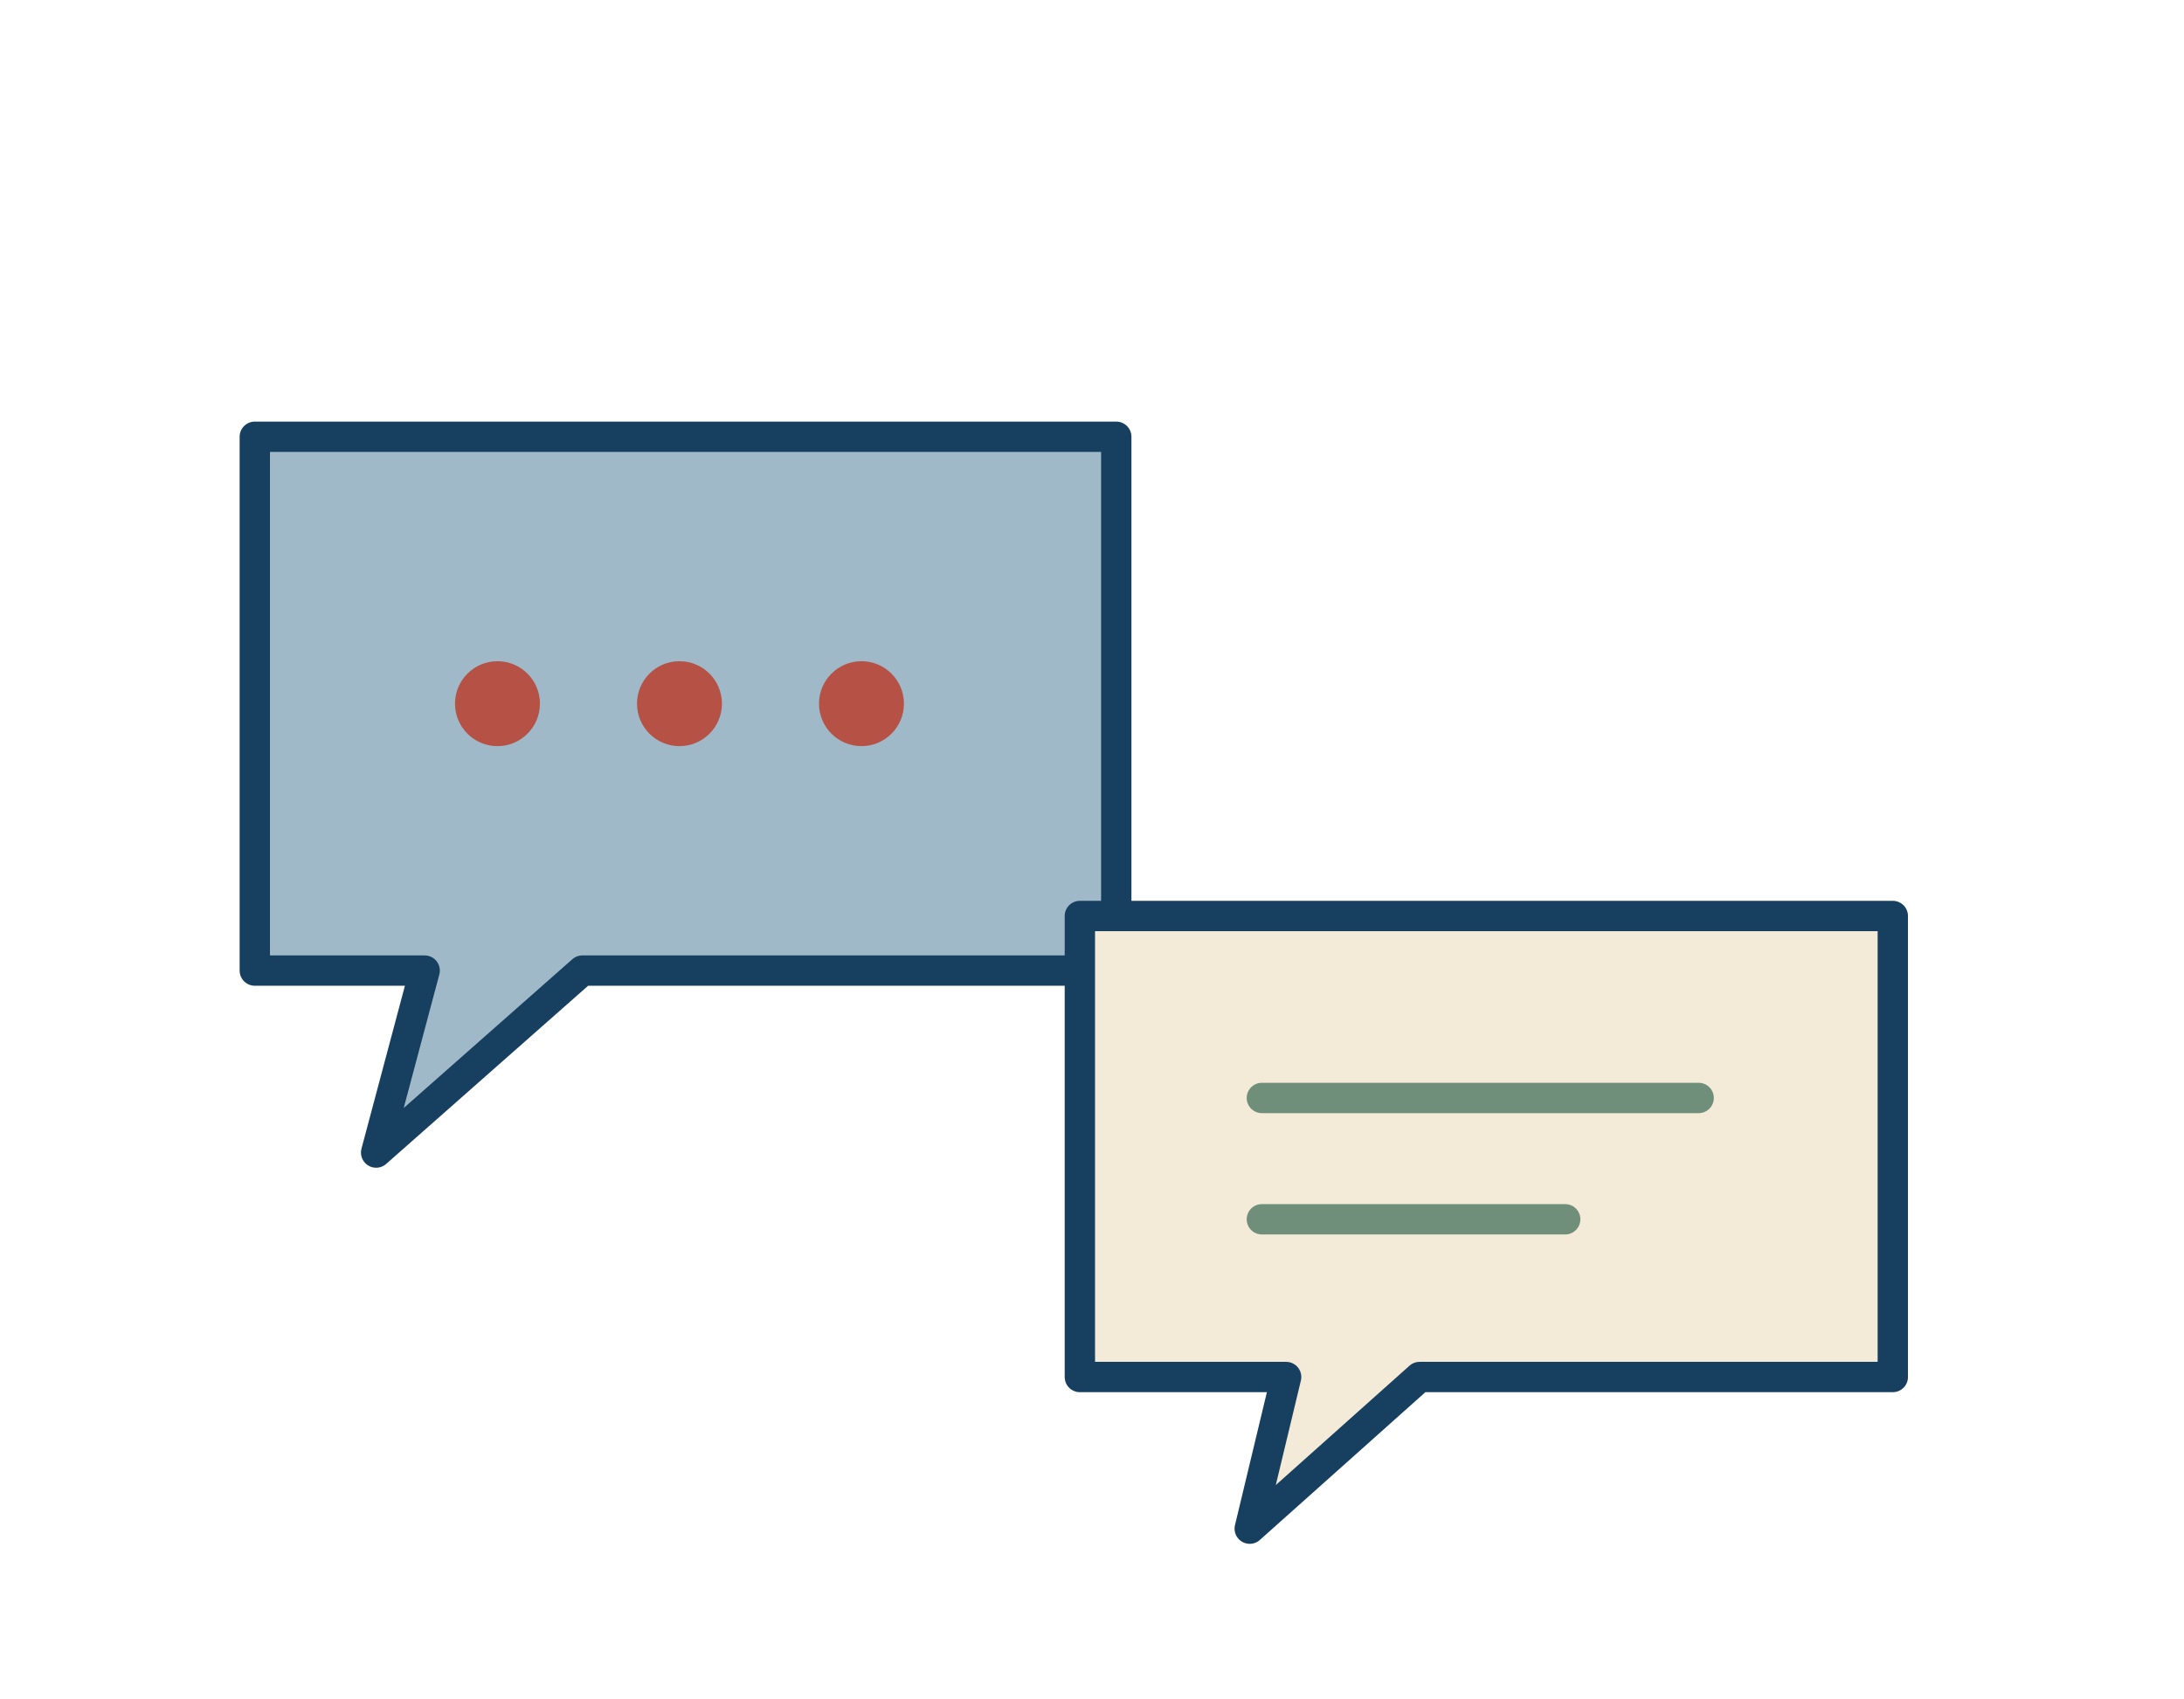
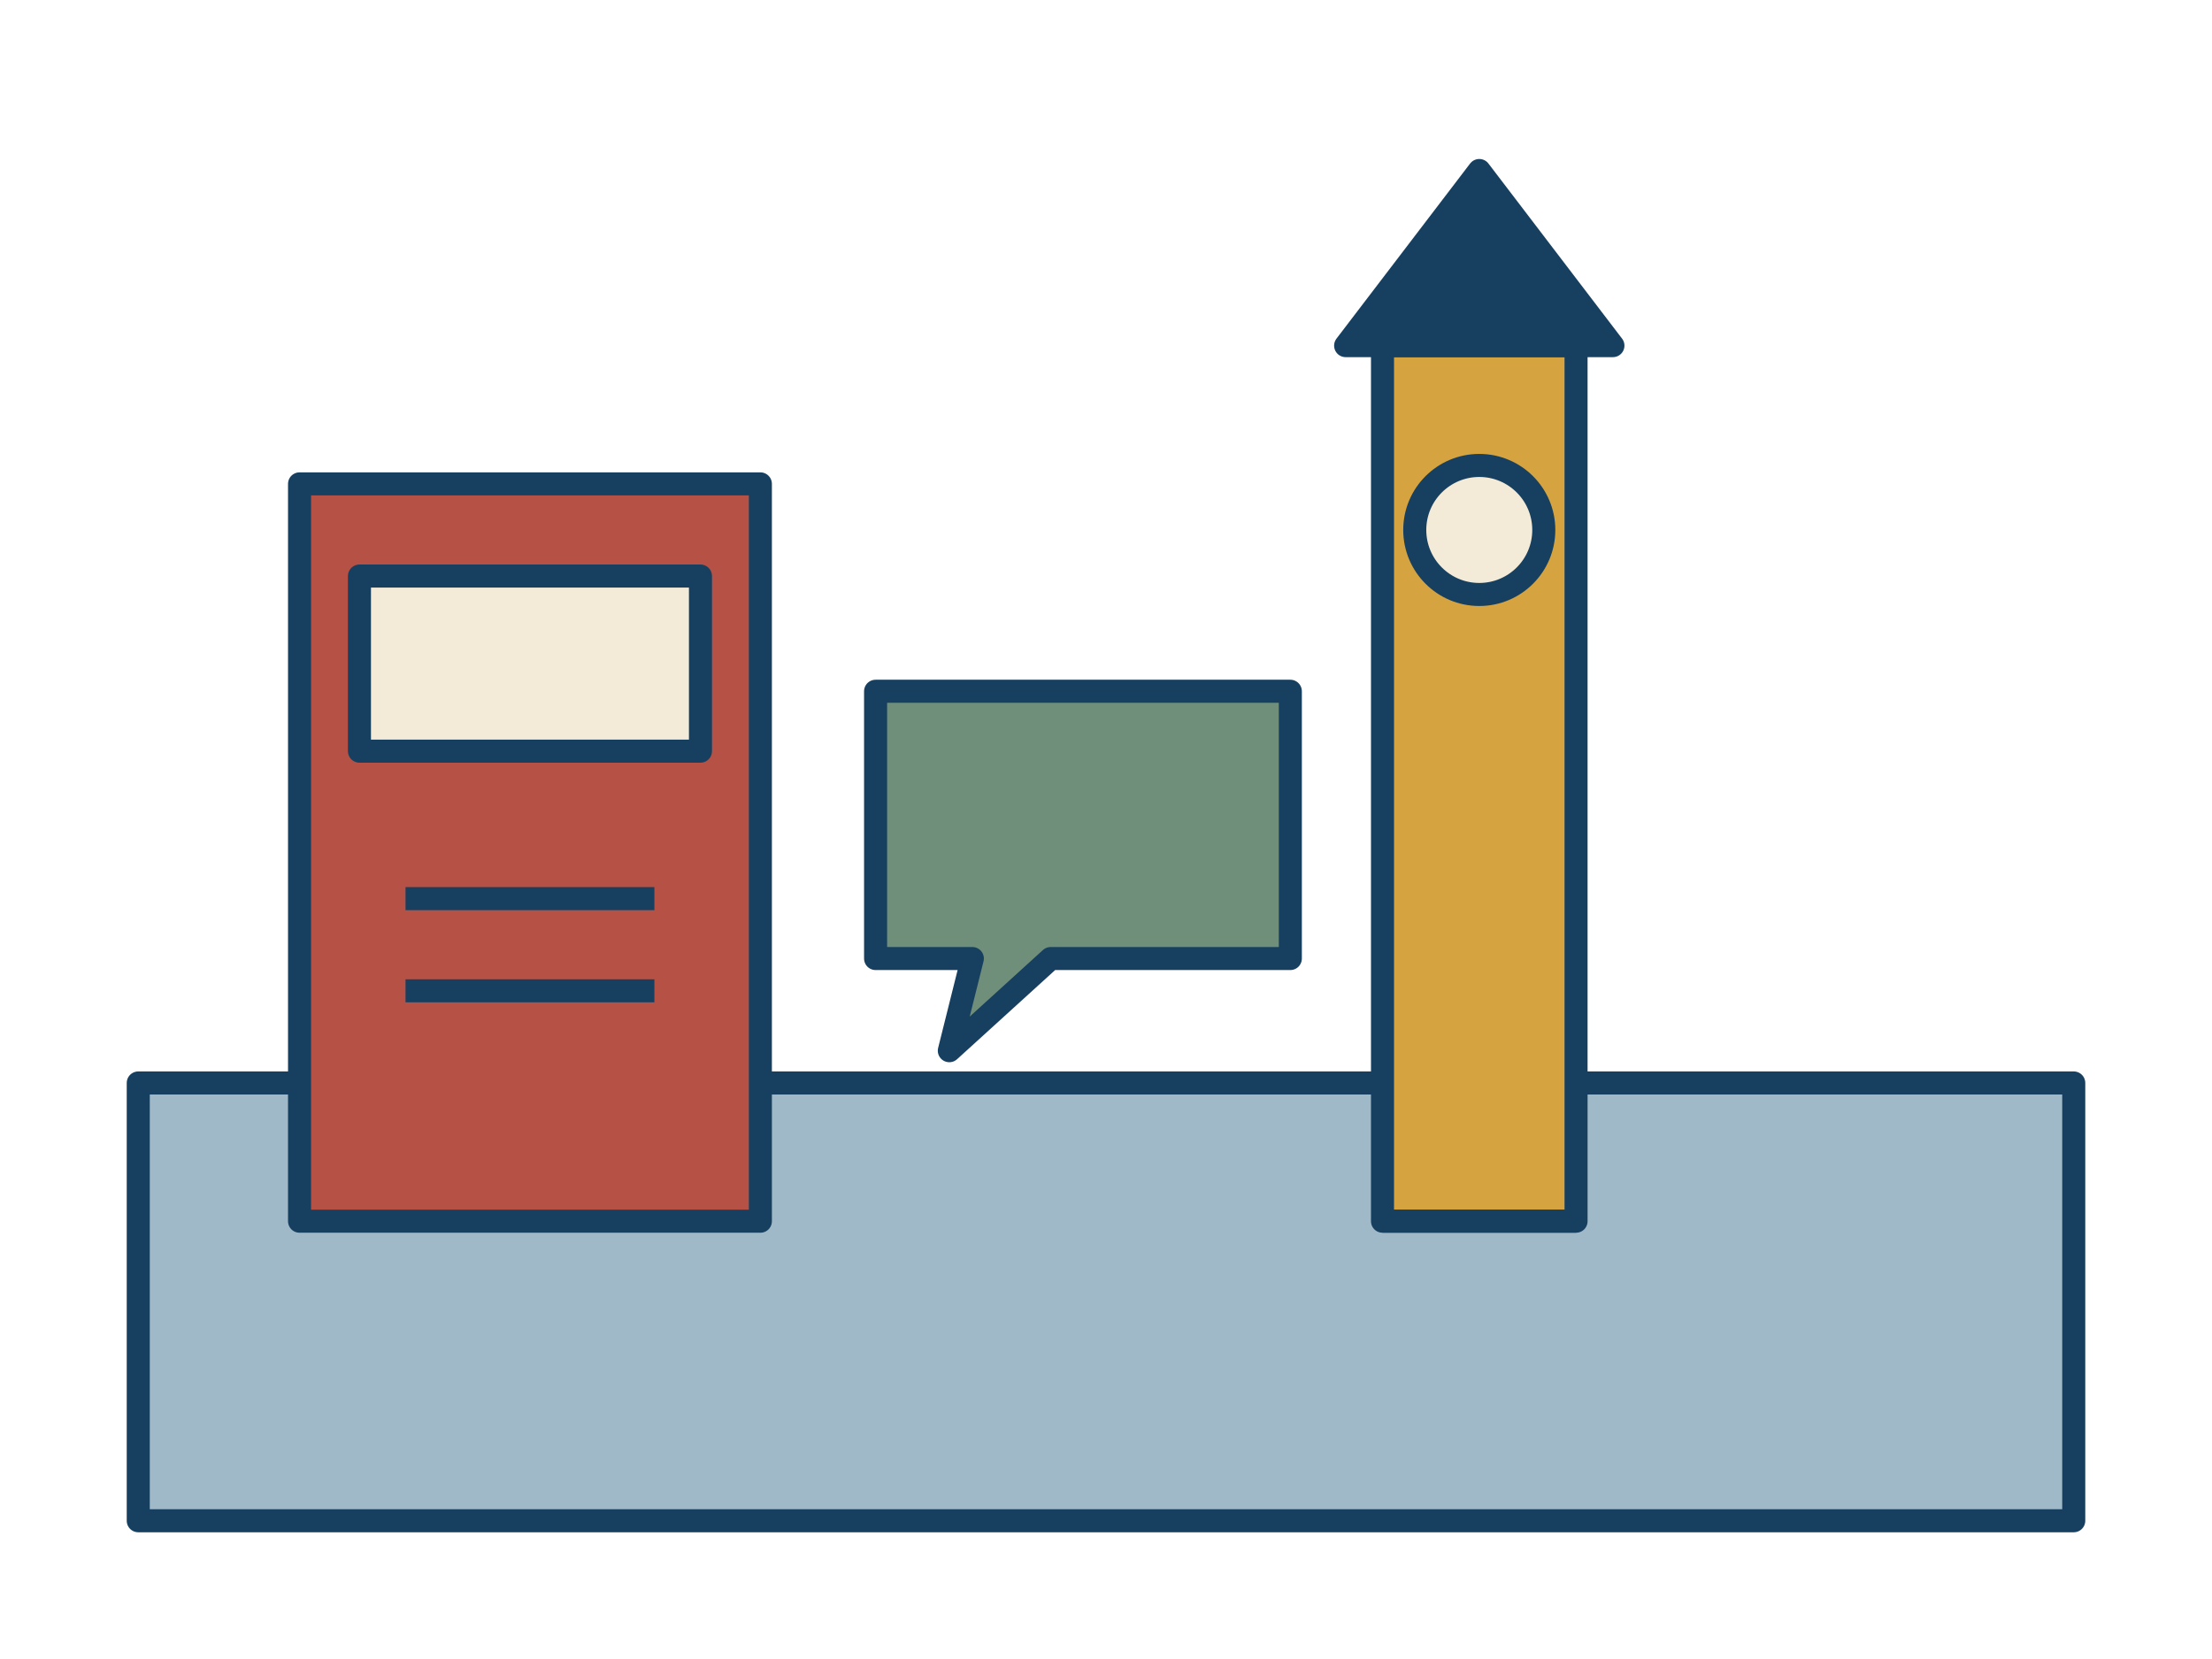
- <svg xmlns="http://www.w3.org/2000/svg" width="360" height="280" viewBox="0 0 360 280">
-   <g stroke="#173f5f" stroke-width="5" stroke-linecap="round" stroke-linejoin="round">
-     <path d="M42 72h142v88H96l-34 30 8-30H42z" fill="#9fb9c8" />
-     <circle cx="82" cy="116" r="7" fill="#b55245" stroke="none" />
-     <circle cx="112" cy="116" r="7" fill="#b55245" stroke="none" />
-     <circle cx="142" cy="116" r="7" fill="#b55245" stroke="none" />
-     <path d="M178 151h134v76h-78l-28 25 6-25h-34z" fill="#f3ead7" />
-     <path d="M208 181h72M208 201h50" stroke="#6f8f7b" />
+ <svg xmlns="http://www.w3.org/2000/svg" viewBox="0 0 480 360">
+   <g stroke="#173f5f" stroke-width="5" stroke-linejoin="round">
+     <path fill="#9fb9c8" d="M30 235h420v95H30z" />
+     <path fill="#b55245" d="M65 105h100v160H65z" />
+     <path fill="#f3ead7" d="M78 125h74v38H78z" />
+     <path fill="#d5a33f" d="M300 75h42v190h-42z" />
+     <path fill="#173f5f" d="M292 75h58l-29-38z" />
+     <circle cx="321" cy="115" r="14" fill="#f3ead7" />
+     <path fill="#6f8f7b" d="M190 150h90v58h-52l-22 20 5-20h-21z" />
+     <path d="M88 195h54M88 215h54M300 265h42" fill="none" />
  </g>
</svg>
